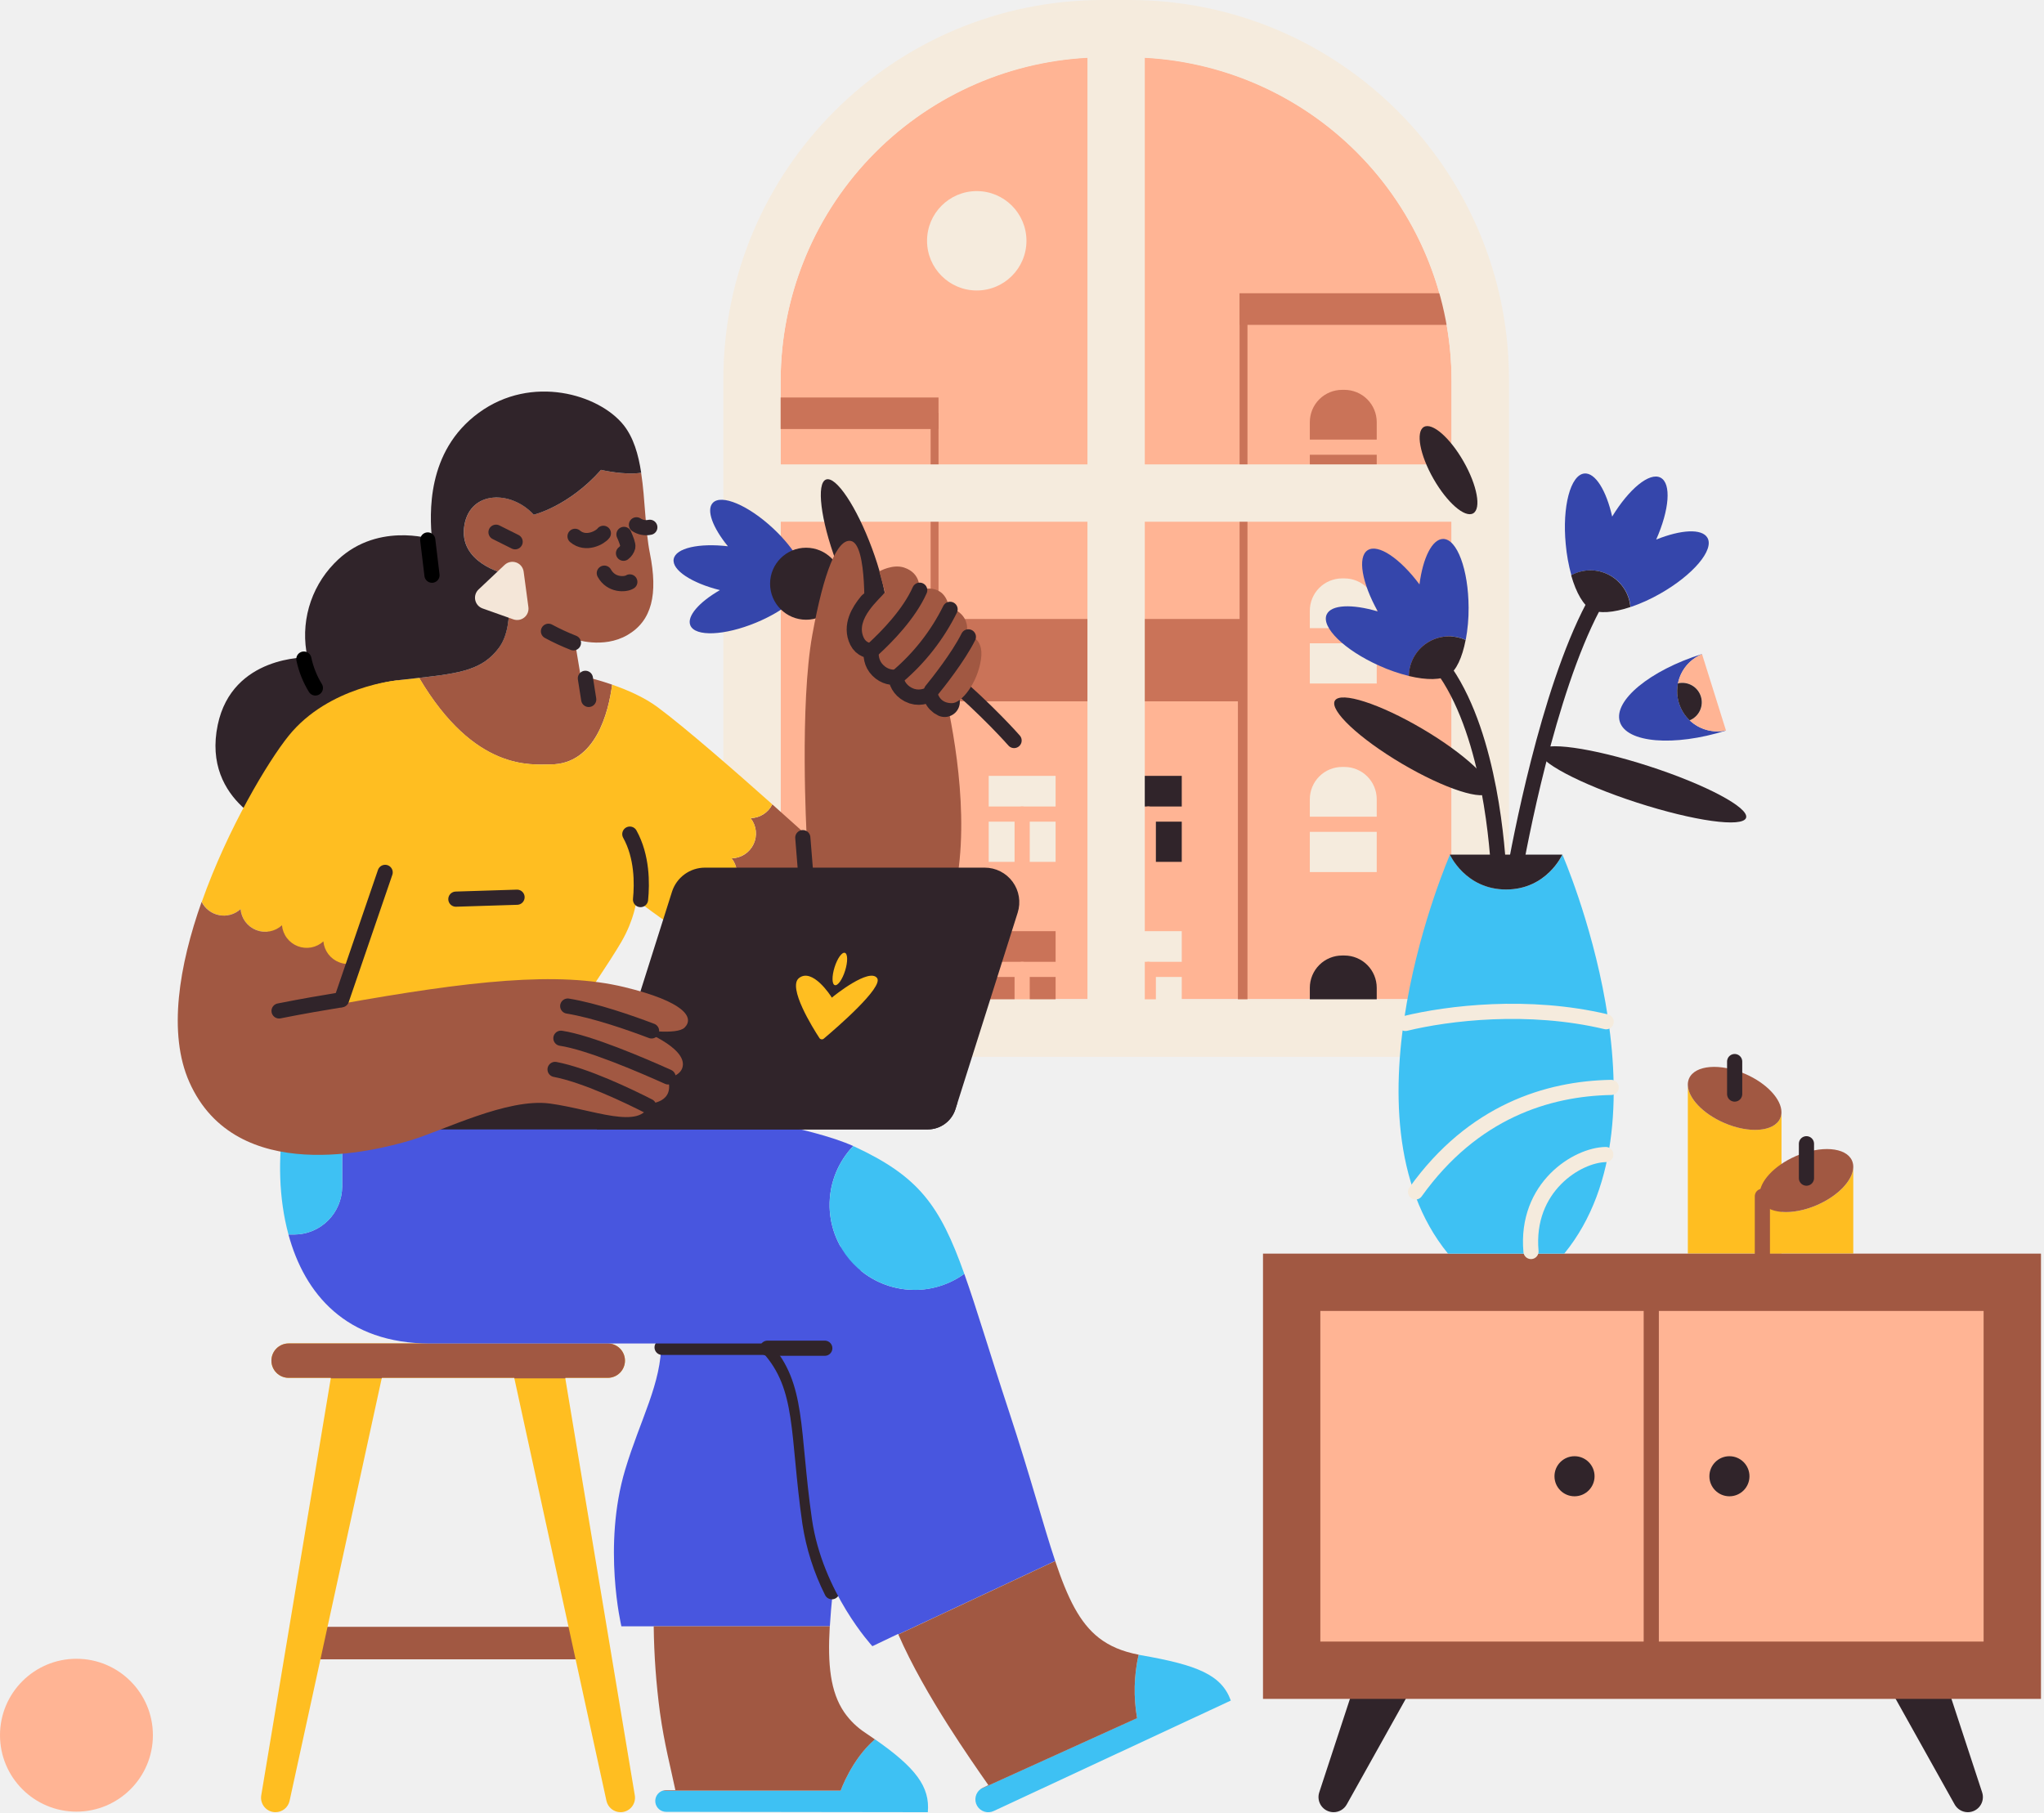
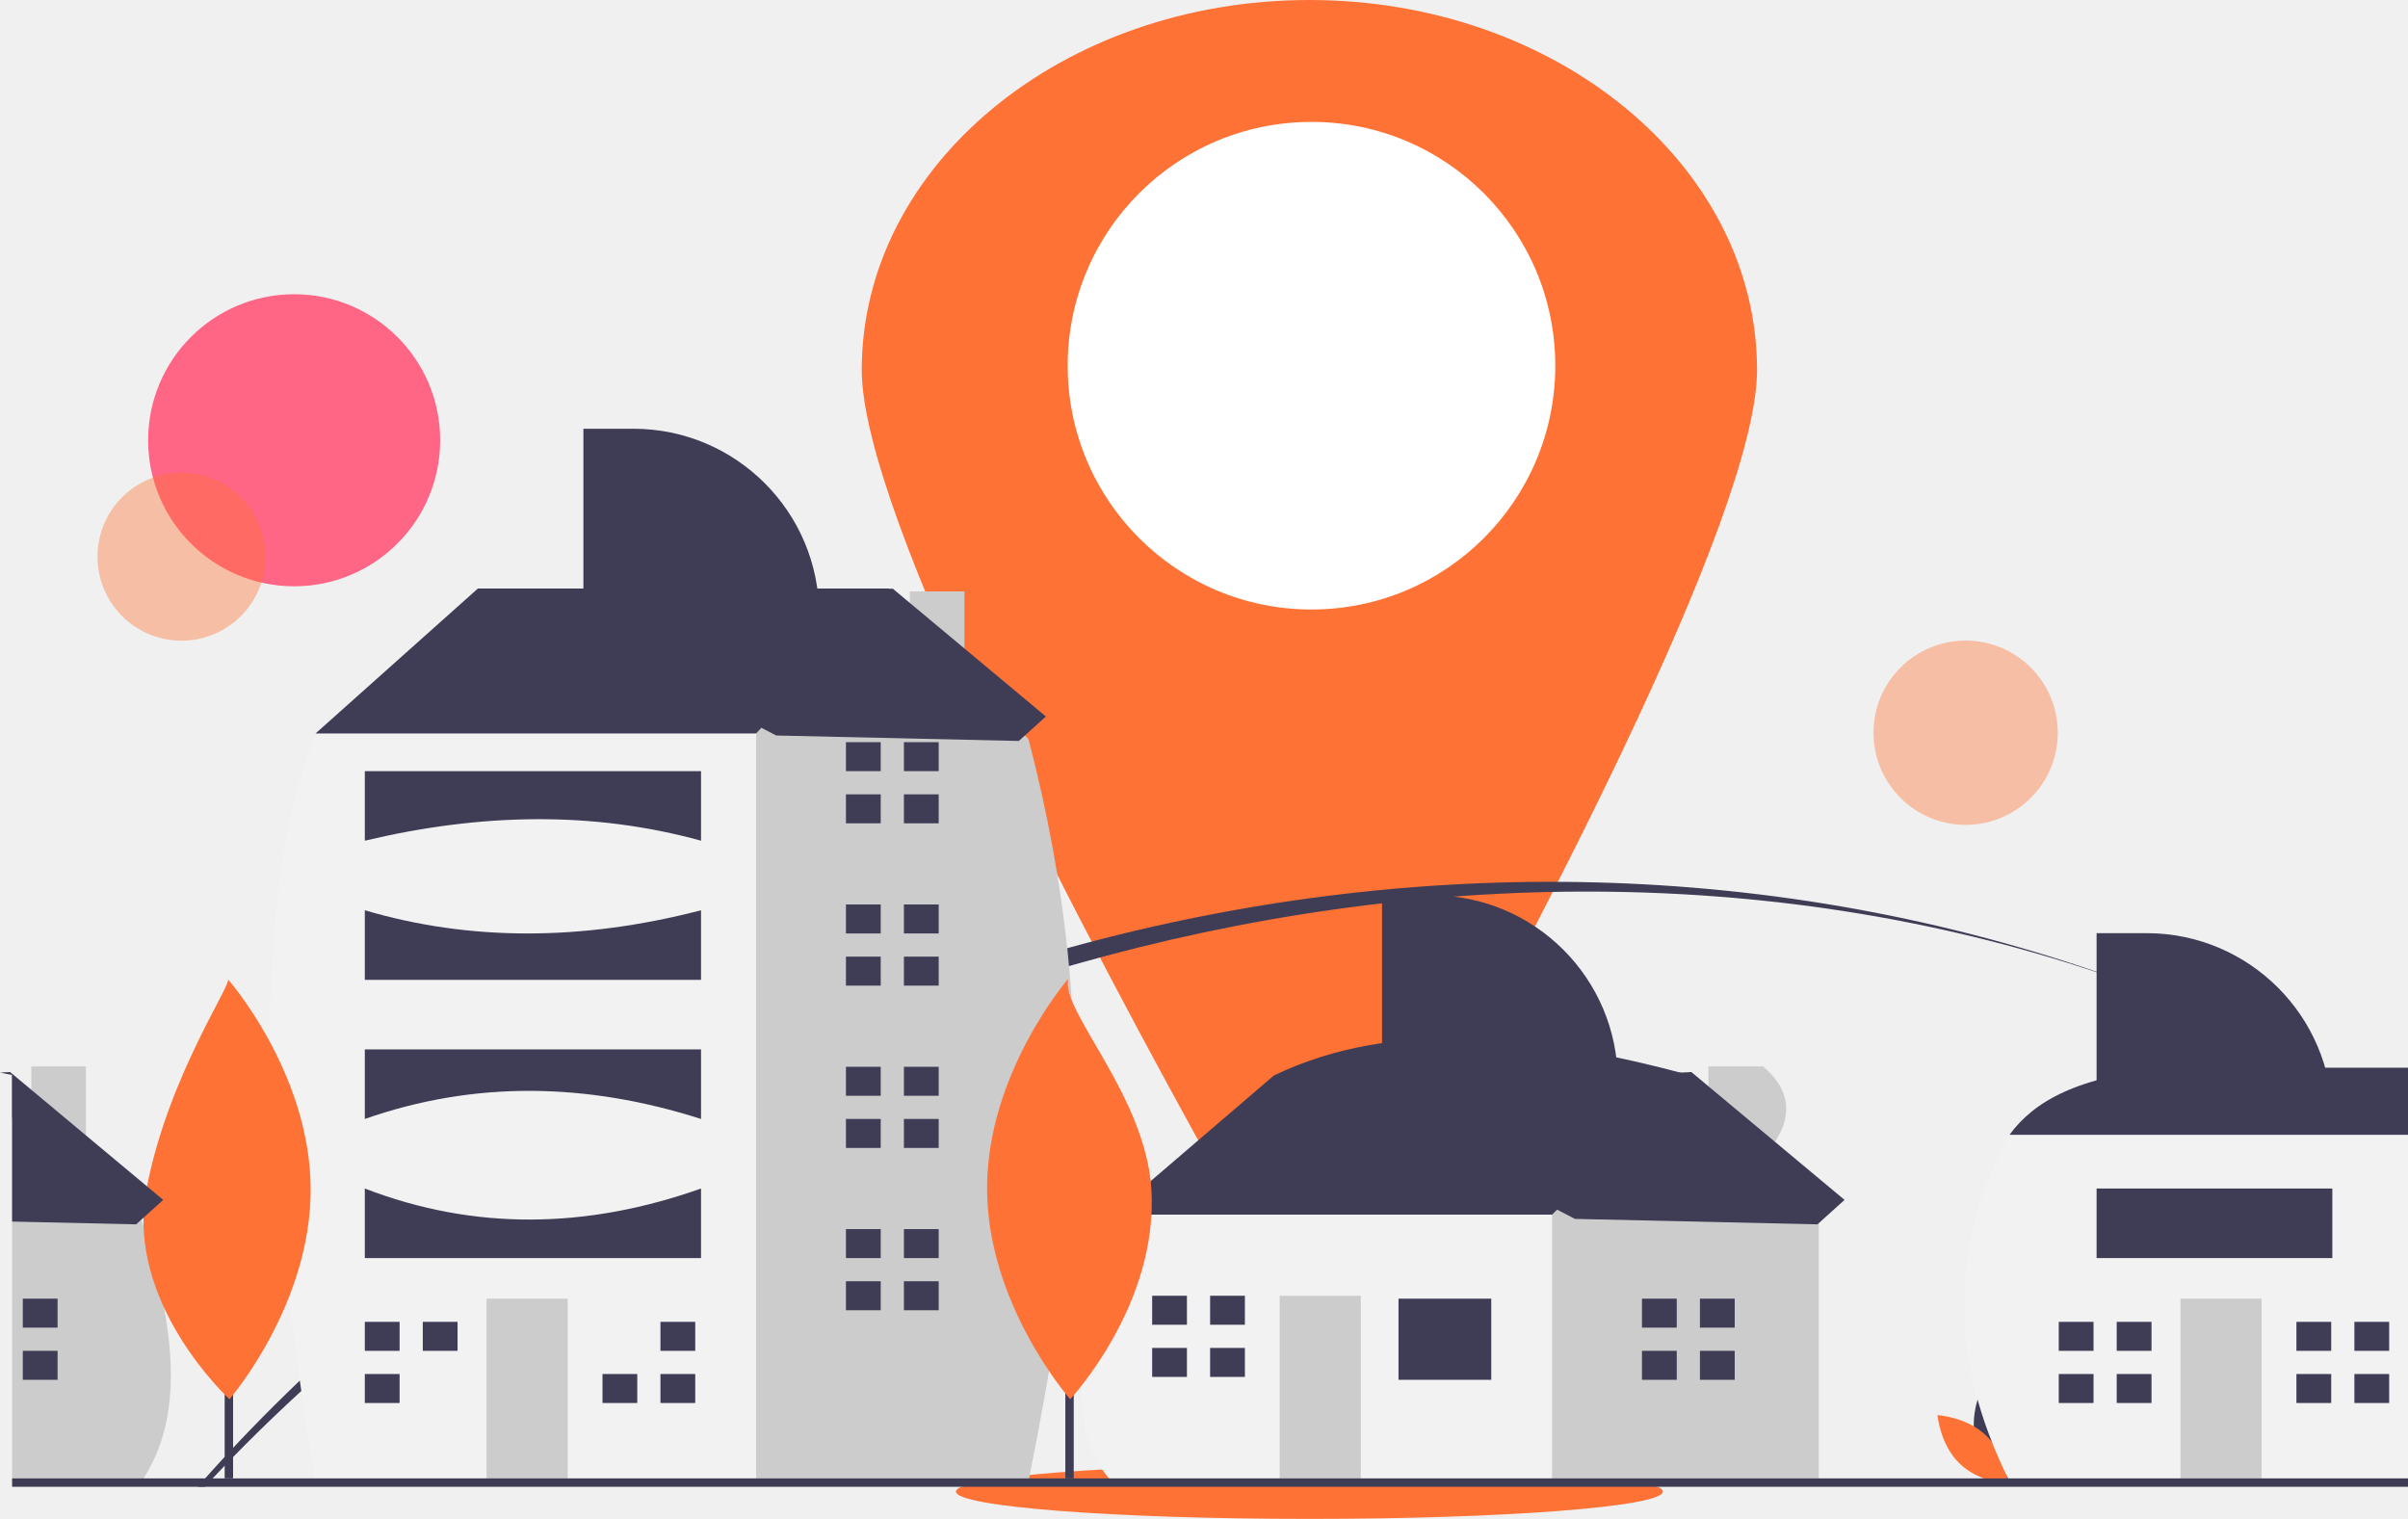
- <svg xmlns="http://www.w3.org/2000/svg" width="539" height="478" viewBox="0 0 539 478" fill="none">
-   <path d="M291.338 15.042H297.335C319.997 15.047 341.729 24.053 357.751 40.08C373.774 56.106 382.775 77.84 382.775 100.502V263.538H205.852V100.502C205.852 89.277 208.063 78.162 212.36 67.792C216.656 57.422 222.953 47.999 230.892 40.063C238.83 32.127 248.254 25.833 258.626 21.54C268.998 17.246 280.113 15.038 291.338 15.042Z" fill="#FFB494" />
-   <path d="M326.436 165.397V266.076H247.929V165.397H326.436ZM328.516 163.317H245.849V268.157H328.516V163.317Z" fill="#CA7358" />
-   <path d="M328.516 163.311H245.849V184.985H328.516V163.311Z" fill="#CA7358" />
-   <path d="M245.407 110.957V266.581H198.154V110.957H245.407ZM247.487 108.876H196.074V268.661H247.487V108.876Z" fill="#CA7358" />
-   <path d="M391.331 79.453V266.076H328.958V79.453H391.331ZM393.411 77.373H326.878V268.157H393.411V77.373Z" fill="#CA7358" />
-   <path d="M353.924 102.827H354.522C356.782 102.827 358.949 103.725 360.546 105.322C362.144 106.92 363.042 109.087 363.042 111.347V130.549H345.399V111.347C345.399 110.227 345.62 109.119 346.048 108.085C346.477 107.051 347.105 106.112 347.896 105.321C348.688 104.529 349.628 103.902 350.662 103.474C351.696 103.046 352.805 102.826 353.924 102.827Z" fill="#CA7358" />
-   <path d="M343.386 117.947H365.06" stroke="#FFB494" stroke-width="4" stroke-linecap="round" stroke-linejoin="round" />
-   <path d="M353.924 152.561H354.522C356.782 152.561 358.949 153.458 360.546 155.056C362.144 156.654 363.042 158.821 363.042 161.08V180.283H345.399V161.08C345.399 159.961 345.62 158.853 346.048 157.819C346.477 156.785 347.105 155.845 347.896 155.054C348.688 154.263 349.628 153.636 350.662 153.208C351.696 152.78 352.805 152.56 353.924 152.561Z" fill="#F5EBDD" />
-   <path d="M343.386 167.68H365.06" stroke="#FFB494" stroke-width="4" stroke-linecap="round" stroke-linejoin="round" />
-   <path d="M353.924 202.294H354.522C356.782 202.294 358.949 203.192 360.546 204.79C362.144 206.387 363.042 208.554 363.042 210.814V230.016H345.399V210.814C345.399 208.554 346.297 206.387 347.894 204.79C349.492 203.192 351.659 202.294 353.919 202.294H353.924Z" fill="#F5EBDD" />
-   <path d="M343.386 217.414H365.06" stroke="#FFB494" stroke-width="4" stroke-linecap="round" stroke-linejoin="round" />
-   <path d="M353.924 252.028H354.522C356.782 252.028 358.949 252.925 360.546 254.523C362.144 256.121 363.042 258.288 363.042 260.547V278.19H345.399V260.547C345.399 259.428 345.62 258.32 346.048 257.286C346.477 256.252 347.105 255.312 347.896 254.521C348.688 253.73 349.628 253.103 350.662 252.675C351.696 252.247 352.805 252.027 353.924 252.028Z" fill="#30242A" />
-   <path d="M393.411 77.373H326.878V85.689H393.411V77.373Z" fill="#CA7358" />
-   <path d="M247.487 104.845H196.074V113.162H247.487V104.845Z" fill="#CA7358" />
-   <path d="M278.361 204.645H260.719V227.327H278.361V204.645Z" fill="#F5EBDD" />
-   <path d="M258.701 214.725H280.379" stroke="#FFB494" stroke-width="4" stroke-linecap="round" stroke-linejoin="round" />
-   <path d="M269.54 228.336V214.725" stroke="#FFB494" stroke-width="4" stroke-linecap="round" stroke-linejoin="round" />
-   <path d="M278.361 245.61H260.719V268.292H278.361V245.61Z" fill="#CA7358" />
-   <path d="M258.701 255.689H280.379" stroke="#FFB494" stroke-width="4" stroke-linecap="round" stroke-linejoin="round" />
-   <path d="M269.54 269.301V255.689" stroke="#FFB494" stroke-width="4" stroke-linecap="round" stroke-linejoin="round" />
-   <path d="M311.628 204.645H293.986V227.327H311.628V204.645Z" fill="#30242A" />
-   <path d="M291.973 214.725H313.646" stroke="#FFB494" stroke-width="4" stroke-linecap="round" stroke-linejoin="round" />
-   <path d="M302.807 228.336V214.725" stroke="#FFB494" stroke-width="4" stroke-linecap="round" stroke-linejoin="round" />
-   <path d="M311.628 245.61H293.986V268.292H311.628V245.61Z" fill="#F5EBDD" />
-   <path d="M291.973 255.689H313.646" stroke="#FFB494" stroke-width="4" stroke-linecap="round" stroke-linejoin="round" />
-   <path d="M302.807 269.301V255.689" stroke="#FFB494" stroke-width="4" stroke-linecap="round" stroke-linejoin="round" />
-   <path d="M257.567 76.618C264.806 76.618 270.674 70.75 270.674 63.511C270.674 56.273 264.806 50.404 257.567 50.404C250.328 50.404 244.46 56.273 244.46 63.511C244.46 70.75 250.328 76.618 257.567 76.618Z" fill="#F5EBDD" />
-   <path d="M405.457 263.621H183.17V278.741H405.457V263.621Z" fill="#F5EBDD" />
-   <path d="M297.824 0H290.818C235.55 0 190.748 44.803 190.748 100.07V278.741H397.915V100.07C397.9 44.803 353.092 0 297.824 0ZM286.756 263.621H205.852V137.607H286.756V263.621ZM286.756 122.488H205.852V100.585C205.853 78.709 214.242 57.665 229.293 41.789C244.344 25.913 264.91 16.412 286.756 15.245V122.488ZM382.775 263.621H301.876V137.607H382.775V263.621ZM382.775 122.488H301.876V15.245C323.721 16.412 344.286 25.913 359.337 41.789C374.387 57.666 382.775 78.709 382.775 100.585V122.488Z" fill="#F5EBDD" />
-   <path d="M20.16 477.842C31.294 477.842 40.319 468.816 40.319 457.682C40.319 446.548 31.294 437.522 20.16 437.522C9.026 437.522 0 446.548 0 457.682C0 468.816 9.026 477.842 20.16 477.842Z" fill="#FFB494" />
-   <path d="M469.764 293.346C469.768 293.902 469.654 294.453 469.431 294.963C467.871 298.516 461.203 299.041 454.572 296.134C449.017 293.705 445.241 289.637 445.08 286.293V330.649H469.78V293.346H469.764Z" fill="#FFBE21" />
-   <path d="M460.267 283.282C453.635 280.374 446.978 280.9 445.407 284.452C445.154 285.035 445.042 285.669 445.08 286.304C445.241 289.648 449.017 293.715 454.572 296.144C461.203 299.052 467.861 298.526 469.431 294.974C469.654 294.464 469.768 293.913 469.764 293.356C469.78 289.97 465.957 285.768 460.267 283.282Z" fill="#A15842" />
-   <path d="M488.702 307.977C488.541 311.321 484.764 315.388 479.21 317.823C472.573 320.725 465.921 320.205 464.345 316.647C464.124 316.138 464.011 315.589 464.012 315.035V330.638H488.707V307.977H488.702Z" fill="#FFBE21" />
-   <path d="M488.374 306.125C486.814 302.573 480.146 302.047 473.509 304.955C467.824 307.446 464.001 311.644 464.012 315.035C464.011 315.589 464.124 316.138 464.345 316.647C465.905 320.205 472.573 320.725 479.21 317.823C484.765 315.388 488.541 311.321 488.702 307.977C488.739 307.342 488.627 306.708 488.374 306.125Z" fill="#A15842" />
-   <path d="M464.735 330.659V315.539" stroke="#A15842" stroke-width="4" stroke-miterlimit="10" stroke-linecap="round" />
-   <path d="M457.427 280V288.571" stroke="#30242A" stroke-width="4" stroke-linecap="round" stroke-linejoin="round" />
-   <path d="M476.359 301.678V310.749" stroke="#30242A" stroke-width="4" stroke-linecap="round" stroke-linejoin="round" />
-   <path d="M351.672 477.987C351.041 477.988 350.42 477.839 349.858 477.552C349.296 477.266 348.811 476.85 348.441 476.339C348.072 475.828 347.828 475.237 347.732 474.614C347.635 473.991 347.688 473.354 347.885 472.755L360.368 434.714C360.632 433.916 361.14 433.222 361.821 432.73C362.501 432.238 363.32 431.973 364.16 431.973H372.908C373.603 431.972 374.286 432.154 374.889 432.499C375.493 432.844 375.995 433.341 376.347 433.94C376.699 434.54 376.888 435.221 376.895 435.916C376.902 436.611 376.727 437.295 376.388 437.902L355.136 475.943C354.792 476.561 354.29 477.076 353.681 477.435C353.072 477.795 352.379 477.985 351.672 477.987Z" fill="#30242A" />
-   <path d="M518.9 477.987C519.53 477.988 520.152 477.839 520.713 477.552C521.275 477.266 521.761 476.85 522.13 476.339C522.5 475.828 522.743 475.237 522.84 474.614C522.936 473.991 522.884 473.354 522.686 472.755L510.203 434.714C509.94 433.917 509.433 433.223 508.753 432.731C508.073 432.239 507.256 431.974 506.417 431.973H497.663C496.969 431.974 496.287 432.156 495.685 432.502C495.082 432.847 494.58 433.344 494.229 433.943C493.878 434.542 493.688 435.222 493.681 435.916C493.673 436.611 493.846 437.295 494.184 437.902L515.436 475.943C515.78 476.56 516.283 477.075 516.891 477.434C517.5 477.793 518.193 477.984 518.9 477.987Z" fill="#30242A" />
-   <path d="M538.201 330.659H333.052V448.101H538.201V330.659Z" fill="#A15842" />
-   <path d="M523.076 345.779H348.171V432.982H523.076V345.779Z" fill="#FFB494" />
-   <path d="M435.437 344.271V434.495" stroke="#A15842" stroke-width="4" stroke-miterlimit="10" />
-   <path d="M456.049 394.665C458.967 394.665 461.333 392.299 461.333 389.38C461.333 386.462 458.967 384.096 456.049 384.096C453.13 384.096 450.764 386.462 450.764 389.38C450.764 392.299 453.13 394.665 456.049 394.665Z" fill="#30242A" />
-   <path d="M415.199 394.665C418.117 394.665 420.483 392.299 420.483 389.38C420.483 386.462 418.117 384.096 415.199 384.096C412.28 384.096 409.914 386.462 409.914 389.38C409.914 392.299 412.28 394.665 415.199 394.665Z" fill="#30242A" />
-   <path d="M81.097 429.096V437.663H155.192V429.096H81.097Z" fill="#A15842" />
-   <path d="M167.4 473.556L149.045 363.421H160.269C161.472 363.421 162.625 362.943 163.476 362.093C164.326 361.242 164.804 360.089 164.804 358.886C164.804 357.683 164.326 356.529 163.476 355.679C162.625 354.828 161.472 354.35 160.269 354.35H76.109C74.906 354.35 73.752 354.828 72.902 355.679C72.051 356.529 71.573 357.683 71.573 358.886C71.573 360.089 72.051 361.242 72.902 362.093C73.752 362.943 74.906 363.421 76.109 363.421H87.244L68.889 473.556C68.799 474.101 68.828 474.66 68.975 475.193C69.122 475.725 69.383 476.22 69.741 476.641C70.098 477.063 70.543 477.402 71.044 477.634C71.546 477.867 72.092 477.987 72.645 477.987C73.514 477.988 74.356 477.691 75.033 477.146C75.71 476.601 76.179 475.841 76.364 474.991L100.684 363.421H135.605L159.92 474.991C160.106 475.841 160.577 476.601 161.255 477.145C161.932 477.69 162.775 477.987 163.644 477.987C164.197 477.987 164.743 477.867 165.245 477.634C165.746 477.402 166.191 477.063 166.548 476.641C166.906 476.22 167.167 475.725 167.314 475.193C167.461 474.66 167.49 474.101 167.4 473.556Z" fill="#FFBE21" />
-   <path d="M160.269 363.421C161.472 363.421 162.625 362.943 163.476 362.093C164.326 361.242 164.804 360.089 164.804 358.886C164.804 357.683 164.326 356.529 163.476 355.679C162.625 354.828 161.472 354.35 160.269 354.35H76.109C74.906 354.35 73.752 354.828 72.902 355.679C72.051 356.529 71.573 357.683 71.573 358.886C71.573 360.089 72.051 361.242 72.902 362.093C73.752 362.943 74.906 363.421 76.109 363.421H87.244V363.562H100.674L100.705 363.421H135.626L135.657 363.562H149.086V363.421H160.269Z" fill="#A15842" />
-   <path d="M165.257 428.951H218.829C219.495 417.576 221.871 402.487 223.843 382.104C225.595 364.03 227.104 348.858 227.005 336.334C226.839 315.456 173.433 340.723 173.433 340.723C173.433 345.285 174.354 349.664 174.38 353.908C174.442 364.935 168.856 374.318 164.867 387.617C158.818 407.782 163.858 428.951 163.858 428.951H165.257Z" fill="#4856DF" />
-   <path d="M221.684 472.297H174.785C174.134 472.505 173.579 472.938 173.219 473.519C172.859 474.099 172.719 474.79 172.823 475.465C172.927 476.14 173.269 476.756 173.787 477.201C174.305 477.647 174.965 477.892 175.649 477.894L244.663 477.987C245.271 471.278 241.459 466.228 230.703 458.743C224.566 464.064 221.684 472.297 221.684 472.297Z" fill="#3EC1F3" />
-   <path d="M228.285 457.115C226.057 455.675 224.133 453.813 222.62 451.633C218.98 446.291 218.21 439.098 218.808 428.951H172.382C172.472 436.538 173.019 444.112 174.021 451.633C175.207 460.147 176.809 466.004 178.093 472.162H175.654C175.359 472.162 175.066 472.207 174.785 472.297H221.684C221.684 472.297 224.566 464.064 230.703 458.774C229.933 458.23 229.127 457.677 228.285 457.115Z" fill="#A15842" />
-   <path d="M219.37 419.838C216.498 414.123 214.541 407.993 213.57 401.671C210.174 378.073 212.187 365.975 202.611 355.38H174.593" stroke="#30242A" stroke-width="4" stroke-linecap="round" stroke-linejoin="round" />
-   <path d="M236.84 430.964L236.892 431.088L278.252 411.719C275.033 402.087 271.667 389.271 266.139 372.497C260.958 356.8 257.531 345.072 254.285 335.995C249.746 339.265 244.149 340.72 238.593 340.074C233.036 339.429 227.922 336.729 224.253 332.506C220.585 328.284 218.627 322.842 218.765 317.25C218.902 311.657 221.125 306.319 224.997 302.282C202.918 292.306 124.5 285.799 124.5 285.799L80.14 279.246C77.799 283.115 75.807 289.247 74.725 296.409H90.225V312.986C90.216 316.337 88.88 319.549 86.508 321.917C84.136 324.285 80.922 325.616 77.57 325.619H76.686C76.478 325.619 76.27 325.619 76.067 325.619C80.301 341.223 91.192 354.366 113.422 354.366H203.142C212.717 364.95 210.705 377.048 214.101 400.656C216.878 419.968 230.043 434.204 230.043 434.204L236.84 430.964Z" fill="#4856DF" />
-   <path d="M299.847 453.147L258.654 471.829C257.957 472.317 257.468 473.048 257.285 473.88C257.102 474.711 257.238 475.58 257.666 476.315C258.094 477.051 258.783 477.598 259.597 477.849C260.41 478.1 261.287 478.036 262.056 477.67L324.563 448.544C322.114 441.782 315.815 439.181 300.893 436.581L300.253 436.461C299.017 441.942 298.879 447.613 299.847 453.147Z" fill="#3EC1F3" />
-   <path d="M300.253 436.44C295.957 435.619 292.586 434.188 289.804 432.025C284.676 428.03 281.534 421.529 278.252 411.74L236.892 431.109C240.398 439.166 245.318 447.639 250.005 455.035C254.098 461.474 258.004 467.086 260.631 470.846L259.138 471.569C258.968 471.652 258.806 471.749 258.654 471.86L299.847 453.178C298.872 447.627 299.01 441.938 300.253 436.44Z" fill="#A15842" />
-   <path d="M241.189 340.234C245.892 340.237 250.476 338.754 254.285 335.995C247.83 317.854 242.234 310.297 225.309 302.422L224.997 302.281C221.955 305.454 219.912 309.451 219.122 313.775C218.333 318.099 218.832 322.559 220.557 326.602C222.282 330.645 225.158 334.092 228.826 336.514C232.494 338.935 236.793 340.226 241.189 340.224V340.234Z" fill="#3EC1F3" />
-   <path d="M77.57 325.619C80.928 325.619 84.149 324.286 86.524 321.912C88.899 319.538 90.234 316.318 90.235 312.96V296.383H74.736C73.368 305.376 73.446 315.955 76.067 325.604C76.27 325.604 76.478 325.604 76.686 325.604L77.57 325.619Z" fill="#3EC1F3" />
-   <path d="M202.377 355.609H217.497" stroke="#30242A" stroke-width="4" stroke-linecap="round" stroke-linejoin="round" />
-   <path d="M267.413 195.319C267.413 195.319 240.195 164.071 208.036 152.737" stroke="#30242A" stroke-width="4" stroke-linecap="round" stroke-linejoin="round" />
-   <path d="M182.041 164.945C181.053 162.557 184.35 158.812 189.843 155.65C182.405 153.799 177.121 150.35 177.651 147.453C178.182 144.556 184.34 143.193 191.954 144.088C187.949 139.199 186.186 134.528 187.955 132.645C190.207 130.237 197.353 133.275 203.912 139.407C209.633 144.764 213.014 150.725 212.296 153.757C211.896 156.846 206.627 161.226 199.387 164.222C191.06 167.675 183.305 167.998 182.041 164.945Z" fill="#3546AB" />
-   <path d="M212.567 163.462C217.812 163.462 222.064 159.21 222.064 153.965C222.064 148.72 217.812 144.468 212.567 144.468C207.321 144.468 203.069 148.72 203.069 153.965C203.069 159.21 207.321 163.462 212.567 163.462Z" fill="#30242A" />
-   <path d="M232.577 166.197C235.187 165.228 234 155.551 229.928 144.583C225.856 133.615 220.439 125.509 217.829 126.478C215.22 127.446 216.406 137.123 220.478 148.091C224.551 159.06 229.968 167.166 232.577 166.197Z" fill="#30242A" />
-   <path d="M232.113 168.102C232.113 168.102 236.149 179.191 234.131 190.784" stroke="#30242A" stroke-width="4" stroke-linecap="round" stroke-linejoin="round" />
-   <path d="M158.511 123.933C149.908 133.613 140.764 135.75 140.764 135.75C134.851 129.301 124.121 129.301 122.482 138.44C120.698 148.566 133.223 151.354 133.223 151.354C133.223 151.354 136.38 164.419 131.538 170.874C127.262 176.595 121.77 177.537 110.514 178.795C125.182 203.579 140.161 201.623 145.149 201.623C157.112 201.623 160.482 187.741 161.423 180.585C158.7 179.635 155.92 178.851 153.102 178.239L151.489 168.565C151.489 168.565 159.015 171.248 165.47 167.488C171.925 163.728 173.537 156.732 171.384 145.981C170.109 139.61 170.156 131.73 169.064 124.688C164.804 125.411 158.511 123.933 158.511 123.933Z" fill="#A15842" />
-   <path d="M247.992 177.932C245.708 168.794 227.832 163.837 227.832 163.837C227.832 163.837 228.903 143.323 224.3 142.668C220.774 142.148 217.242 150.735 214.221 167.368C210.84 185.957 212.707 220.29 212.707 220.29C212.707 220.29 208.967 216.894 203.662 212.166C203.132 213.238 202.319 214.144 201.31 214.786C200.301 215.427 199.136 215.781 197.941 215.807C198.695 216.763 199.168 217.911 199.305 219.121C199.443 220.331 199.24 221.555 198.72 222.656C198.199 223.757 197.382 224.691 196.359 225.353C195.337 226.015 194.15 226.378 192.932 226.402C193.687 227.358 194.159 228.505 194.297 229.716C194.434 230.926 194.231 232.15 193.711 233.251C193.19 234.352 192.373 235.286 191.35 235.948C190.328 236.609 189.141 236.973 187.923 236.996C188.715 238 189.195 239.214 189.305 240.487C189.414 241.761 189.148 243.039 188.54 244.163C187.931 245.287 187.007 246.209 185.88 246.813C184.754 247.418 183.475 247.679 182.202 247.565C193.244 254.753 208.255 263.138 218.257 263.138C270.674 263.117 249.505 183.981 247.992 177.932Z" fill="#A15842" />
-   <path d="M188.683 243.826C189.203 242.724 189.406 241.5 189.269 240.29C189.132 239.081 188.661 237.933 187.908 236.976C189.126 236.952 190.312 236.589 191.335 235.927C192.357 235.265 193.175 234.331 193.695 233.23C194.216 232.129 194.419 230.905 194.281 229.695C194.144 228.485 193.671 227.337 192.917 226.381C194.134 226.357 195.321 225.994 196.344 225.332C197.366 224.67 198.183 223.737 198.704 222.636C199.225 221.534 199.427 220.31 199.29 219.1C199.152 217.89 198.68 216.742 197.925 215.786C199.121 215.76 200.286 215.407 201.294 214.765C202.303 214.123 203.117 213.217 203.647 212.145C194.503 204 180.715 191.923 173.376 186.498C169.823 183.872 165.298 181.926 161.413 180.585C160.498 187.762 157.148 201.623 145.185 201.623C140.218 201.623 125.218 203.579 110.551 178.795L105.839 179.315C89.611 181.12 82.225 189.853 77.877 200.287C75.188 206.741 73.035 218.569 73.035 218.569C71.367 229.412 70.508 240.365 70.466 251.336L91.567 270.866L148.218 272.266C152.753 265.577 161.075 253.224 163.821 248.486C167.348 242.437 167.852 237.397 167.852 237.397C167.852 237.397 173.906 242.13 182.202 247.534C183.532 247.651 184.865 247.358 186.023 246.695C187.182 246.032 188.11 245.031 188.683 243.826Z" fill="#FFBE21" />
-   <path d="M164.43 112.101C157.98 104.039 140.234 98.661 126.253 108.876C112.272 119.091 113.349 135.761 113.885 142.216C113.885 142.216 98.833 137.373 88.077 148.665C84.964 151.893 82.697 155.841 81.477 160.156C80.258 164.472 80.123 169.022 81.086 173.402C81.086 173.402 61.28 172.845 57.426 191.148C55.236 201.55 59.325 208.473 63.86 212.759C66.52 215.255 69.628 217.226 73.019 218.569C73.019 218.569 75.172 206.741 77.862 200.287C82.21 189.853 89.595 181.12 105.823 179.315L110.535 178.795C121.791 177.537 127.283 176.58 131.558 170.874C136.395 164.419 133.223 151.354 133.223 151.354C133.223 151.354 120.683 148.566 122.467 138.45C124.084 129.311 134.835 129.311 140.749 135.761C140.749 135.761 149.893 133.613 158.495 123.933C158.495 123.933 164.789 125.411 169.08 124.688C168.346 119.84 167.056 115.393 164.43 112.101Z" fill="#30242A" />
-   <path d="M249.11 185.115C247.586 184.413 246.676 182.644 246.936 179.263C246.936 179.263 243.784 183.216 240.429 181.458C237.074 179.7 238.416 175.914 238.416 175.914C238.416 175.914 235.389 177.932 232.872 175.394C230.589 173.11 232.352 169.345 232.352 169.345C232.352 169.345 229.002 170.713 227.816 168.336C226.324 165.361 228.139 162.245 230.105 159.858" stroke="#30242A" stroke-width="8" stroke-linecap="round" stroke-linejoin="round" />
-   <path d="M80.129 173.839C80.699 176.533 81.726 179.111 83.167 181.458" stroke="black" stroke-width="4" stroke-miterlimit="10" stroke-linecap="round" />
-   <path d="M211.698 220.94L212.962 236.653" stroke="#30242A" stroke-width="4" stroke-linecap="round" stroke-linejoin="round" />
-   <path d="M166.084 220.009C169.376 225.939 169.334 233.054 168.908 237.272" stroke="#30242A" stroke-width="4" stroke-linecap="round" stroke-linejoin="round" />
-   <path d="M136.343 236.653L120.215 237.158" stroke="#30242A" stroke-width="4" stroke-linecap="round" stroke-linejoin="round" />
-   <path d="M151.214 169.558C148.96 168.673 146.761 167.654 144.629 166.505" stroke="#30242A" stroke-width="4" stroke-linecap="round" stroke-linejoin="round" />
-   <path d="M155.244 184.485L154.365 178.915" stroke="#30242A" stroke-width="4" stroke-linecap="round" stroke-linejoin="round" />
-   <path d="M112.798 142.418L113.916 151.718" stroke="black" stroke-width="4" stroke-miterlimit="10" stroke-linecap="round" />
-   <path d="M166.084 153.486C164.945 154.225 161.169 154.469 159.359 151.177" stroke="#30242A" stroke-width="4" stroke-linecap="round" stroke-linejoin="round" />
-   <path d="M135.839 142.897L130.799 140.38" stroke="#30242A" stroke-width="4" stroke-linecap="round" stroke-linejoin="round" />
-   <path d="M159.109 140.666C158.303 141.763 154.501 143.89 151.64 141.461" stroke="#30242A" stroke-width="4" stroke-linecap="round" stroke-linejoin="round" />
-   <path d="M171.358 139.079C170.756 139.207 170.134 139.215 169.529 139.103C168.924 138.99 168.347 138.76 167.831 138.424" stroke="#30242A" stroke-width="4" stroke-linecap="round" stroke-linejoin="round" />
-   <path d="M164.539 140.952C165.116 142.257 165.673 143.698 165.553 144.249C165.376 144.92 164.976 145.51 164.419 145.924" stroke="#30242A" stroke-width="4" stroke-linecap="round" stroke-linejoin="round" />
-   <path d="M133.077 148.987L126.196 155.479C125.823 155.83 125.547 156.271 125.393 156.759C125.24 157.248 125.214 157.767 125.318 158.269C125.423 158.77 125.654 159.236 125.989 159.623C126.325 160.009 126.754 160.303 127.236 160.477L135.371 163.363C135.854 163.534 136.374 163.578 136.879 163.491C137.384 163.404 137.859 163.189 138.257 162.866C138.655 162.542 138.964 162.123 139.153 161.646C139.343 161.17 139.407 160.652 139.339 160.144L138.086 150.782C138.012 150.238 137.791 149.724 137.446 149.297C137.1 148.87 136.644 148.547 136.127 148.361C135.61 148.176 135.052 148.137 134.514 148.247C133.976 148.357 133.479 148.614 133.077 148.987Z" fill="#F4E6D8" />
-   <path d="M231.863 150.714C231.863 150.714 235.389 148.696 238.416 149.705C243.097 151.266 242.411 155.624 242.411 155.624C242.411 155.624 248.975 153.258 250.249 160.196C250.249 160.196 256.168 161.522 254.836 167.441C254.836 167.441 259.627 167.696 258.675 173.974C257.723 180.252 253.536 185.468 251.019 185.468C248.418 185.468 246.582 183.872 246.936 179.227C246.936 179.227 243.784 183.18 240.429 181.422C237.074 179.664 238.416 175.877 238.416 175.877C238.416 175.877 235.389 177.896 232.872 175.357C230.589 173.074 232.352 169.308 232.352 169.308C232.352 169.308 229.002 170.676 227.816 168.299C225.294 163.259 232.232 157.84 233.361 156.207L231.863 150.714Z" fill="#A15842" />
-   <path d="M230.365 171.144C233.829 167.967 239.727 161.97 242.525 155.676" stroke="#30242A" stroke-width="4" stroke-linecap="round" stroke-linejoin="round" />
-   <path d="M236.726 178.4C242.482 173.505 247.181 167.488 250.535 160.716" stroke="#30242A" stroke-width="4" stroke-linecap="round" stroke-linejoin="round" />
-   <path d="M245.636 182.135C247.196 180.231 252.652 173.391 255.357 167.977" stroke="#30242A" stroke-width="4" stroke-linecap="round" stroke-linejoin="round" />
-   <path d="M244.658 297.897H157.361L177.204 235.207C177.79 233.362 178.95 231.751 180.513 230.608C182.077 229.465 183.964 228.85 185.9 228.851H259.668C261.102 228.851 262.515 229.188 263.793 229.836C265.072 230.484 266.18 231.424 267.027 232.58C267.874 233.736 268.437 235.076 268.669 236.49C268.901 237.905 268.797 239.354 268.365 240.72L251.955 292.561C251.462 294.109 250.489 295.46 249.177 296.42C247.866 297.379 246.283 297.896 244.658 297.897Z" fill="#30242A" />
-   <path d="M106.697 290.839C106.439 291.651 106.377 292.512 106.514 293.353C106.652 294.194 106.986 294.99 107.489 295.678C107.992 296.365 108.65 296.925 109.41 297.31C110.17 297.696 111.01 297.897 111.862 297.897H244.658C246.282 297.893 247.862 297.373 249.171 296.412C250.48 295.451 251.45 294.098 251.939 292.55L252.46 290.839H106.697Z" fill="#30242A" />
-   <path d="M231.286 257.978C229.257 255.201 220.035 262.534 219.359 263.143C219.006 262.534 214.21 255.201 210.689 257.978C207.636 260.386 214.33 271.137 216.135 273.878C216.209 273.961 216.301 274.028 216.403 274.074C216.505 274.119 216.616 274.143 216.727 274.143C216.839 274.143 216.95 274.119 217.052 274.074C217.154 274.028 217.246 273.961 217.32 273.878C220.602 271.111 233.049 260.36 231.286 257.978Z" fill="#FFBE21" />
-   <path d="M222.859 256.015C223.592 253.662 223.562 251.56 222.791 251.32C222.02 251.08 220.802 252.793 220.069 255.146C219.336 257.499 219.366 259.601 220.137 259.841C220.908 260.081 222.127 258.368 222.859 256.015Z" fill="#FFBE21" />
-   <path d="M56.677 241.059C57.81 241.495 59.042 241.609 60.236 241.387C61.43 241.164 62.539 240.615 63.439 239.8C63.545 241.014 63.99 242.175 64.721 243.15C65.453 244.126 66.442 244.877 67.579 245.32C68.715 245.762 69.952 245.878 71.15 245.655C72.349 245.431 73.461 244.877 74.361 244.054C74.471 245.268 74.916 246.426 75.649 247.399C76.381 248.373 77.37 249.123 78.505 249.564C79.641 250.006 80.876 250.122 82.074 249.899C83.272 249.676 84.383 249.124 85.284 248.304C85.367 249.261 85.661 250.189 86.144 251.02C86.627 251.851 87.287 252.565 88.078 253.112C88.869 253.658 89.771 254.024 90.719 254.181C91.667 254.339 92.639 254.286 93.564 254.025L101.428 232.903C104.457 224.795 105.893 216.179 105.657 207.527L104.861 179.44C104.861 179.44 86.714 180.949 76.129 194.056C70.7 200.781 60.042 218.548 53.213 237.865C53.931 239.323 55.166 240.462 56.677 241.059Z" fill="#FFBE21" />
-   <path d="M89.439 253.817C88.3 253.378 87.307 252.629 86.571 251.655C85.836 250.68 85.388 249.52 85.278 248.304C84.378 249.124 83.266 249.676 82.069 249.899C80.871 250.122 79.635 250.006 78.5 249.564C77.365 249.123 76.376 248.373 75.644 247.399C74.911 246.426 74.465 245.268 74.356 244.054C73.456 244.877 72.344 245.431 71.145 245.655C69.947 245.878 68.709 245.762 67.573 245.32C66.437 244.877 65.448 244.126 64.716 243.15C63.984 242.175 63.54 241.014 63.434 239.8C62.685 240.482 61.788 240.981 60.814 241.257C59.84 241.533 58.814 241.58 57.819 241.393C56.824 241.206 55.886 240.79 55.078 240.179C54.271 239.568 53.616 238.777 53.166 237.87C47.247 254.613 44.2 272.526 49.931 285.419C62.268 313.188 99.296 303.415 108.033 300.846C116.771 298.277 133.748 289.533 145.061 291.078C156.373 292.623 169.225 298.277 171.285 291.078C171.285 291.078 178.208 290.901 176.028 284.317C176.028 284.317 179.508 283.885 180.023 281.316C181.063 276.172 168.71 271.548 168.71 271.548C168.71 271.548 178.483 273.108 180.538 271.028C183.138 268.427 180.611 264.23 164.648 260.36C147.115 256.116 123.975 258.685 89.522 264.854L93.553 254.02C92.196 254.401 90.752 254.33 89.439 253.817Z" fill="#A15842" />
-   <path d="M101.563 230.1L90.053 263.699" stroke="#30242A" stroke-width="4" stroke-linecap="round" stroke-linejoin="round" />
-   <path d="M171.815 271.917C166.229 269.795 156.93 266.539 149.71 265.364" stroke="#30242A" stroke-width="4" stroke-linecap="round" stroke-linejoin="round" />
-   <path d="M176.174 284.046C168.996 280.816 155.286 274.955 147.911 273.852" stroke="#30242A" stroke-width="4" stroke-linecap="round" stroke-linejoin="round" />
-   <path d="M89.606 263.772C85.736 264.396 79.661 265.431 73.591 266.643" stroke="#30242A" stroke-width="4" stroke-linecap="round" stroke-linejoin="round" />
-   <path d="M171.072 291.786C165.688 289.045 154.345 283.594 146.371 282.075" stroke="#30242A" stroke-width="4" stroke-linecap="round" stroke-linejoin="round" />
-   <path d="M412.005 225.419C412.005 225.419 407.917 234.614 397.192 234.614C386.468 234.614 382.359 225.419 382.359 225.419C382.359 225.419 352.192 294.386 381.839 330.659H412.489C442.12 294.386 412.005 225.419 412.005 225.419Z" fill="#3EC1F3" />
-   <path d="M397.166 234.614C407.891 234.614 411.979 225.419 411.979 225.419H382.333C382.333 225.419 386.436 234.614 397.166 234.614Z" fill="#30242A" />
-   <path d="M424.873 286.818C408.198 287.115 388.465 293.138 373.277 314.385" stroke="#F5EBDD" stroke-width="4" stroke-linecap="round" stroke-linejoin="round" />
-   <path d="M370.609 269.941C381.802 267.21 402.997 264.609 423.542 269.499" stroke="#F5EBDD" stroke-width="4" stroke-linecap="round" stroke-linejoin="round" />
-   <path d="M423.448 304.523C415.989 304.612 402.201 313.064 403.72 330.097" stroke="#F5EBDD" stroke-width="4" stroke-linecap="round" stroke-linejoin="round" />
-   <path d="M395.289 231.556C394.977 224.144 393.005 194.69 381.303 177.412" stroke="#30242A" stroke-width="4" stroke-miterlimit="10" stroke-linecap="round" />
-   <path d="M392.85 208.907C394.346 206.372 386.415 198.921 375.136 192.267C363.857 185.612 353.501 182.273 352.004 184.809C350.508 187.345 358.439 194.795 369.718 201.45C380.997 208.104 391.354 211.443 392.85 208.907Z" fill="#30242A" />
-   <path d="M388.47 135.403C390.666 134.151 389.537 128.034 385.949 121.74C382.361 115.447 377.671 111.36 375.476 112.612C373.28 113.864 374.408 119.981 377.997 126.274C381.585 132.568 386.274 136.655 388.47 135.403Z" fill="#30242A" />
-   <path d="M349.841 162.084C351.022 159.457 356.576 159.265 363.328 161.278C359.167 153.835 357.892 146.912 360.644 145.128C363.395 143.344 369.21 147.292 374.313 154.142C375.212 147.157 377.646 142.179 380.554 142.148C384.226 142.148 387.232 150.246 387.269 160.264C387.291 163.128 387.036 165.988 386.509 168.804C384.908 168.071 383.149 167.749 381.392 167.868C379.635 167.988 377.936 168.544 376.449 169.487C374.961 170.43 373.733 171.73 372.876 173.269C372.019 174.807 371.56 176.535 371.54 178.296C368.847 177.636 366.222 176.727 363.697 175.581C354.527 171.477 348.338 165.439 349.841 162.084Z" fill="#3546AB" />
-   <path d="M376.331 169.558C377.823 168.588 379.536 168.011 381.311 167.881C383.086 167.751 384.866 168.072 386.483 168.814C385.589 173.469 383.971 176.923 382.026 178.046C380.174 179.393 376.253 179.446 371.514 178.306C371.534 176.564 371.984 174.854 372.824 173.328C373.664 171.801 374.869 170.506 376.331 169.558Z" fill="#30242A" />
-   <path d="M399.19 231.109C400.625 222.922 408.099 182.785 420.062 160.076" stroke="#30242A" stroke-width="4" stroke-miterlimit="10" stroke-linecap="round" />
-   <path d="M460.439 215.701C461.3 213.045 449.809 206.943 434.774 202.073C419.738 197.202 406.852 195.406 405.992 198.063C405.131 200.719 416.622 206.821 431.657 211.691C446.693 216.562 459.579 218.358 460.439 215.701Z" fill="#30242A" />
-   <path d="M417.81 124.89C420.681 124.63 423.573 129.379 425.128 136.25C429.559 128.968 434.979 124.464 437.886 125.988C440.794 127.512 440.201 134.513 436.732 142.32C443.264 139.683 448.814 139.35 450.255 141.857C452.065 145.05 446.473 151.65 437.772 156.592C435.29 158.014 432.678 159.195 429.97 160.118C429.822 158.365 429.239 156.677 428.273 155.206C427.308 153.736 425.991 152.529 424.441 151.696C422.892 150.863 421.159 150.43 419.4 150.435C417.641 150.441 415.911 150.885 414.367 151.728C413.624 149.056 413.128 146.321 412.884 143.557C411.922 133.582 414.153 125.223 417.81 124.89Z" fill="#3546AB" />
-   <path d="M424.296 151.635C425.873 152.46 427.216 153.67 428.201 155.153C429.186 156.636 429.78 158.344 429.929 160.118C425.429 161.621 421.607 161.907 419.693 160.763C417.612 159.811 415.641 156.415 414.309 151.729C415.837 150.89 417.548 150.443 419.291 150.426C421.033 150.41 422.753 150.825 424.296 151.635Z" fill="#30242A" />
-   <path d="M448.819 172.507V172.549C446.373 173.557 444.394 175.446 443.271 177.842C442.149 180.238 441.966 182.968 442.757 185.493C443.548 188.018 445.257 190.155 447.546 191.482C449.835 192.809 452.539 193.23 455.123 192.662V192.703C441.418 196.994 428.894 195.954 427.146 190.373C425.398 184.792 435.114 176.798 448.819 172.507Z" fill="#3546AB" />
-   <path d="M445.558 189.999C446.76 189.517 447.736 188.599 448.289 187.429C448.843 186.258 448.934 184.922 448.544 183.687C448.154 182.452 447.312 181.41 446.186 180.77C445.06 180.131 443.734 179.94 442.474 180.236C442.819 178.531 443.58 176.937 444.689 175.596C445.797 174.255 447.22 173.209 448.83 172.549L455.133 192.662C453.441 193.036 451.683 192.988 450.014 192.524C448.344 192.06 446.814 191.192 445.558 189.999Z" fill="#FFB494" />
-   <path d="M448.523 183.705C448.909 184.935 448.818 186.265 448.269 187.431C447.72 188.597 446.752 189.513 445.558 189.999C444.26 188.765 443.296 187.223 442.756 185.515C442.217 183.808 442.12 181.991 442.474 180.236C443.734 179.948 445.056 180.145 446.177 180.788C447.298 181.431 448.135 182.472 448.523 183.705Z" fill="#30242A" />
+ <svg xmlns="http://www.w3.org/2000/svg" data-name="Layer 1" width="572.88" height="361.347" viewBox="0 0 572.88 361.347">
+   <path d="M731.572,357.326c0,34.668-54.19,136.907-85.26,192.678a24.312,24.312,0,0,1-42.48,0c-31.07-55.771-85.26-158.01-85.26-192.678,0-48.601,47.682-88,106.5-88S731.572,308.725,731.572,357.326Z" transform="translate(-313.5599 -269.3263)" fill="#ff7235" />
+   <circle cx="312.012" cy="87" r="58" fill="#fff" />
+   <circle cx="69.982" cy="104.74" r="34.74" fill="#ff6584" />
+   <ellipse cx="311.512" cy="354.856" rx="84.092" ry="6.492" fill="#ff7235" />
+   <circle cx="356.74" cy="401.758" r="19.986" transform="translate(-410.5334 420.2112) rotate(-80.78252)" fill="#ff7235" opacity="0.4" style="isolation:isolate" />
+   <path d="M824.33,504.856c-157.39-59-349.35-1.48-460.18,116.18-.63.66-1.26,1.33-1.87,2h-1.69c.58-.67,1.18-1.34,1.77-2C475.49,494.426,664.9,443.966,824.33,504.856Z" transform="translate(-313.5599 -269.3263)" fill="#3f3d56" />
+   <path d="M867.34,524.426a375.733,375.733,0,0,0-43.01-19.57A341.325,341.325,0,0,1,867.34,524.426Z" transform="translate(-313.5599 -269.3263)" fill="#3f3d56" />
+   <circle cx="467.641" cy="174.315" r="21.92" fill="#ff7235" opacity="0.4" style="isolation:isolate" />
+   <path d="M783.641,612.247c1.694,6.262,7.496,10.14,7.496,10.14s3.056-6.274,1.362-12.536-7.496-10.14-7.496-10.14S781.947,605.986,783.641,612.247Z" transform="translate(-313.5599 -269.3263)" fill="#3f3d56" />
+   <path d="M786.13,610.902c4.648,4.525,5.216,11.481,5.216,11.481s-6.968-.381-11.617-4.905-5.216-11.481-5.216-11.481S781.482,606.377,786.13,610.902Z" transform="translate(-313.5599 -269.3263)" fill="#ff7235" />
+   <path d="M316.92,525.182v9.66l-.48.52v-10.28C316.6,525.112,316.76,525.152,316.92,525.182Z" transform="translate(-313.5599 -269.3263)" fill="#3f3d56" />
+   <path d="M347.7,621.032c-.14.23-.29.46-.44.69h-30.82v-96.06l.48-.48,4.09,4.65v-6.8h13v21.58l13.13,14.91.12.14c.16.5.31,1,.46,1.5a.035.035,0,0,0,.01.02,177.405,177.405,0,0,1,4.84,19.19C355.43,595.662,355,609.682,347.7,621.032Z" transform="translate(-313.5599 -269.3263)" fill="#ccc" />
+   <rect x="5.427" y="308.953" width="8.274" height="6.895" fill="#3f3d56" />
+   <rect x="5.427" y="321.365" width="8.274" height="6.895" fill="#3f3d56" />
+   <path d="M582.148,565.178l-4.137-6.895,38.614-33.098c28.547-13.741,62.958-9.776,99.294,0l0,9.653-35.856,38.615-41.373,8.274Z" transform="translate(-313.5599 -269.3263)" fill="#3f3d56" />
+   <path d="M733.011,544.608c6.857-7.627,7.81-14.88,0-21.577h-13v6.804l-4.092-4.65-33.098,33.098-5.517,5.516-6.895,27.582,12.412,30.339h63.437V559.662Z" transform="translate(-313.5599 -269.3263)" fill="#ccc" />
+   <path d="M578.011,558.283H682.821v63.438l-104.81,0C565.331,608.002,571.918,582.997,578.011,558.283Z" transform="translate(-313.5599 -269.3263)" fill="#f2f2f2" />
+   <rect x="332.715" y="308.953" width="22.065" height="19.307" fill="#3f3d56" />
+   <rect x="304.444" y="308.263" width="19.307" height="44.13" fill="#ccc" />
+   <polygon points="282.379 315.159 282.379 308.264 274.105 308.264 274.105 315.159 281.689 315.159 282.379 315.159" fill="#3f3d56" />
+   <polygon points="281.689 320.675 274.105 320.675 274.105 327.571 282.379 327.571 282.379 320.675 281.689 320.675" fill="#3f3d56" />
+   <rect x="287.895" y="308.263" width="8.274" height="6.895" fill="#3f3d56" />
+   <rect x="287.895" y="320.675" width="8.274" height="6.895" fill="#3f3d56" />
+   <polygon points="398.911 315.849 398.911 308.953 390.636 308.953 390.636 315.849 398.221 315.849 398.911 315.849" fill="#3f3d56" />
+   <polygon points="398.221 321.365 390.636 321.365 390.636 328.26 398.911 328.26 398.911 321.365 398.221 321.365" fill="#3f3d56" />
+   <rect x="404.427" y="308.953" width="8.274" height="6.895" fill="#3f3d56" />
+   <rect x="404.427" y="321.365" width="8.274" height="6.895" fill="#3f3d56" />
+   <polygon points="81.966 180.01 75.071 174.493 113.685 140.016 211.599 140.016 211.599 170.356 148.162 213.108 81.966 180.01" fill="#3f3d56" />
+   <path d="M543.011,428.682V410.031h-13v4.568l-4.852-5.257-31.719,34.477-12.411,8.275-19.245,140.603,29.023,29.023,67.45,0c10.335-51.988,18.53-105.394,0-176.522Z" transform="translate(-313.5599 -269.3263)" fill="#ccc" />
+   <path d="M388.63,443.819l104.81,0V621.72l-104.81,0C377.161,552.607,371.56,488.515,388.63,443.819Z" transform="translate(-313.5599 -269.3263)" fill="#f2f2f2" />
+   <rect x="115.753" y="308.953" width="19.307" height="43.441" fill="#ccc" />
+   <polygon points="95.067 321.365 95.067 314.47 86.793 314.47 86.793 321.365 94.378 321.365 95.067 321.365" fill="#3f3d56" />
+   <polygon points="94.378 326.881 86.793 326.881 86.793 333.777 95.067 333.777 95.067 326.881 94.378 326.881" fill="#3f3d56" />
+   <rect x="100.583" y="314.469" width="8.274" height="6.895" fill="#3f3d56" />
+   <polygon points="150.92 326.881 143.335 326.881 143.335 333.777 151.609 333.777 151.609 326.881 150.92 326.881" fill="#3f3d56" />
+   <rect x="157.125" y="314.469" width="8.274" height="6.895" fill="#3f3d56" />
+   <rect x="157.125" y="326.881" width="8.274" height="6.895" fill="#3f3d56" />
+   <polygon points="209.53 183.457 209.53 176.562 201.256 176.562 201.256 183.457 208.841 183.457 209.53 183.457" fill="#3f3d56" />
+   <polygon points="208.841 188.974 201.256 188.974 201.256 195.869 209.53 195.869 209.53 188.974 208.841 188.974" fill="#3f3d56" />
+   <rect x="215.047" y="176.562" width="8.274" height="6.895" fill="#3f3d56" />
+   <rect x="215.047" y="188.973" width="8.274" height="6.895" fill="#3f3d56" />
+   <polygon points="209.53 222.072 209.53 215.176 201.256 215.176 201.256 222.072 208.841 222.072 209.53 222.072" fill="#3f3d56" />
+   <polygon points="208.841 227.588 201.256 227.588 201.256 234.483 209.53 234.483 209.53 227.588 208.841 227.588" fill="#3f3d56" />
+   <rect x="215.047" y="215.176" width="8.274" height="6.895" fill="#3f3d56" />
+   <rect x="215.047" y="227.587" width="8.274" height="6.895" fill="#3f3d56" />
+   <polygon points="209.53 260.686 209.53 253.79 201.256 253.79 201.256 260.686 208.841 260.686 209.53 260.686" fill="#3f3d56" />
+   <polygon points="208.841 266.202 201.256 266.202 201.256 273.097 209.53 273.097 209.53 266.202 208.841 266.202" fill="#3f3d56" />
+   <rect x="215.047" y="253.79" width="8.274" height="6.895" fill="#3f3d56" />
+   <rect x="215.047" y="266.202" width="8.274" height="6.895" fill="#3f3d56" />
+   <polygon points="209.53 299.3 209.53 292.404 201.256 292.404 201.256 299.3 208.841 299.3 209.53 299.3" fill="#3f3d56" />
+   <polygon points="208.841 304.816 201.256 304.816 201.256 311.711 209.53 311.711 209.53 304.816 208.841 304.816" fill="#3f3d56" />
+   <rect x="215.047" y="292.404" width="8.274" height="6.895" fill="#3f3d56" />
+   <rect x="215.047" y="304.816" width="8.274" height="6.895" fill="#3f3d56" />
+   <path d="M400.352,452.783H480.339V469.332c-25.638-7.076-52.374-6.568-79.986,0Z" transform="translate(-313.5599 -269.3263)" fill="#3f3d56" />
+   <path d="M400.352,485.881q37.447,11.033,79.986,0v16.549H400.352Z" transform="translate(-313.5599 -269.3263)" fill="#3f3d56" />
+   <path d="M400.352,518.979H480.339V535.528c-27.259-8.704-53.949-9.115-79.986,0Z" transform="translate(-313.5599 -269.3263)" fill="#3f3d56" />
+   <path d="M400.352,552.077c26.086,10.054,52.772,9.635,79.986,0v16.549H400.352Z" transform="translate(-313.5599 -269.3263)" fill="#3f3d56" />
+   <path d="M830.24,523.326h56.2v27.08l-5.02,1.571-16.7,5.212-26.2-6.069-26.17-6.065-13.82-3.201-6.9-2.553C797.37,531.425,807.81,525.23,830.24,523.326Z" transform="translate(-313.5599 -269.3263)" fill="#3f3d56" />
+   <path d="M886.44,539.301v82.421h-94.81c-.03-.051-.05-.097-.08-.148v-.005a1.265,1.265,0,0,0-.08-.167q-2.22-4.469-3.98-8.914c-9.95-25.078-8.87-49.494,4.14-73.187Z" transform="translate(-313.5599 -269.3263)" fill="#f2f2f2" />
+   <rect x="518.753" y="308.953" width="19.307" height="43.441" fill="#ccc" />
+   <polygon points="498.067 321.365 498.067 314.47 489.793 314.47 489.793 321.365 497.378 321.365 498.067 321.365" fill="#3f3d56" />
+   <polygon points="497.378 326.881 489.793 326.881 489.793 333.777 498.067 333.777 498.067 326.881 497.378 326.881" fill="#3f3d56" />
+   <rect x="503.583" y="314.469" width="8.274" height="6.895" fill="#3f3d56" />
+   <rect x="503.583" y="326.881" width="8.274" height="6.895" fill="#3f3d56" />
+   <polygon points="554.609 321.365 554.609 314.47 546.335 314.47 546.335 321.365 553.92 321.365 554.609 321.365" fill="#3f3d56" />
+   <polygon points="553.92 326.881 546.335 326.881 546.335 333.777 554.609 333.777 554.609 326.881 553.92 326.881" fill="#3f3d56" />
+   <rect x="560.125" y="314.469" width="8.274" height="6.895" fill="#3f3d56" />
+   <rect x="560.125" y="326.881" width="8.274" height="6.895" fill="#3f3d56" />
+   <path d="M812.353,491.326h11.886a44.202,44.202,0,0,1,44.202,44.202v0h-56.087Z" transform="translate(-313.5599 -269.3263)" fill="#3f3d56" />
+   <path d="M452.353,371.326h11.886a44.202,44.202,0,0,1,44.202,44.202v0h-56.087Z" transform="translate(-313.5599 -269.3263)" fill="#3f3d56" />
+   <path d="M642.353,482.326h11.886a44.202,44.202,0,0,1,44.202,44.202v0h-56.087Z" transform="translate(-313.5599 -269.3263)" fill="#3f3d56" />
+   <rect x="498.793" y="282.751" width="56.087" height="16.549" fill="#3f3d56" />
+   <rect x="2.88" y="351.71" width="570" height="2" fill="#3f3d56" />
+   <rect x="53.451" y="272.705" width="2" height="79" fill="#3f3d56" />
+   <path d="M387.469,552.099c.127,27.624-19.308,50.108-19.308,50.108s-24.889-22.782-19.769-49.928c5.15-27.301,21.199-49.992,19.308-50.108C367.7,502.171,387.341,524.475,387.469,552.099Z" transform="translate(-313.5599 -269.3263)" fill="#ff7235" />
+   <rect x="253.451" y="272.705" width="2" height="79" fill="#3f3d56" />
+   <path d="M587.469,552.099c1.803,27.566-19.308,50.108-19.308,50.108s-19.642-22.304-19.769-49.928,19.308-50.108,19.308-50.108C565.805,509.743,586.01,529.795,587.469,552.099Z" transform="translate(-313.5599 -269.3263)" fill="#ff7235" />
+   <polygon points="125.513 144.289 212.387 140.039 248.83 170.458 242.387 176.275 184.678 174.976 125.513 144.289" fill="#3f3d56" />
+   <path d="M352.39,554.782l-4.68,4.23-.57.51-1.19,1.08-29.51-.66v-34.86q-1.44-.315-2.88-.6l2.39-.12.49.41,4.57,3.81,13,10.86,14.52,12.12Z" transform="translate(-313.5599 -269.3263)" fill="#3f3d56" />
+   <polygon points="315.513 259.289 402.387 255.039 438.83 285.458 432.387 291.275 374.678 289.976 315.513 259.289" fill="#3f3d56" />
</svg>
